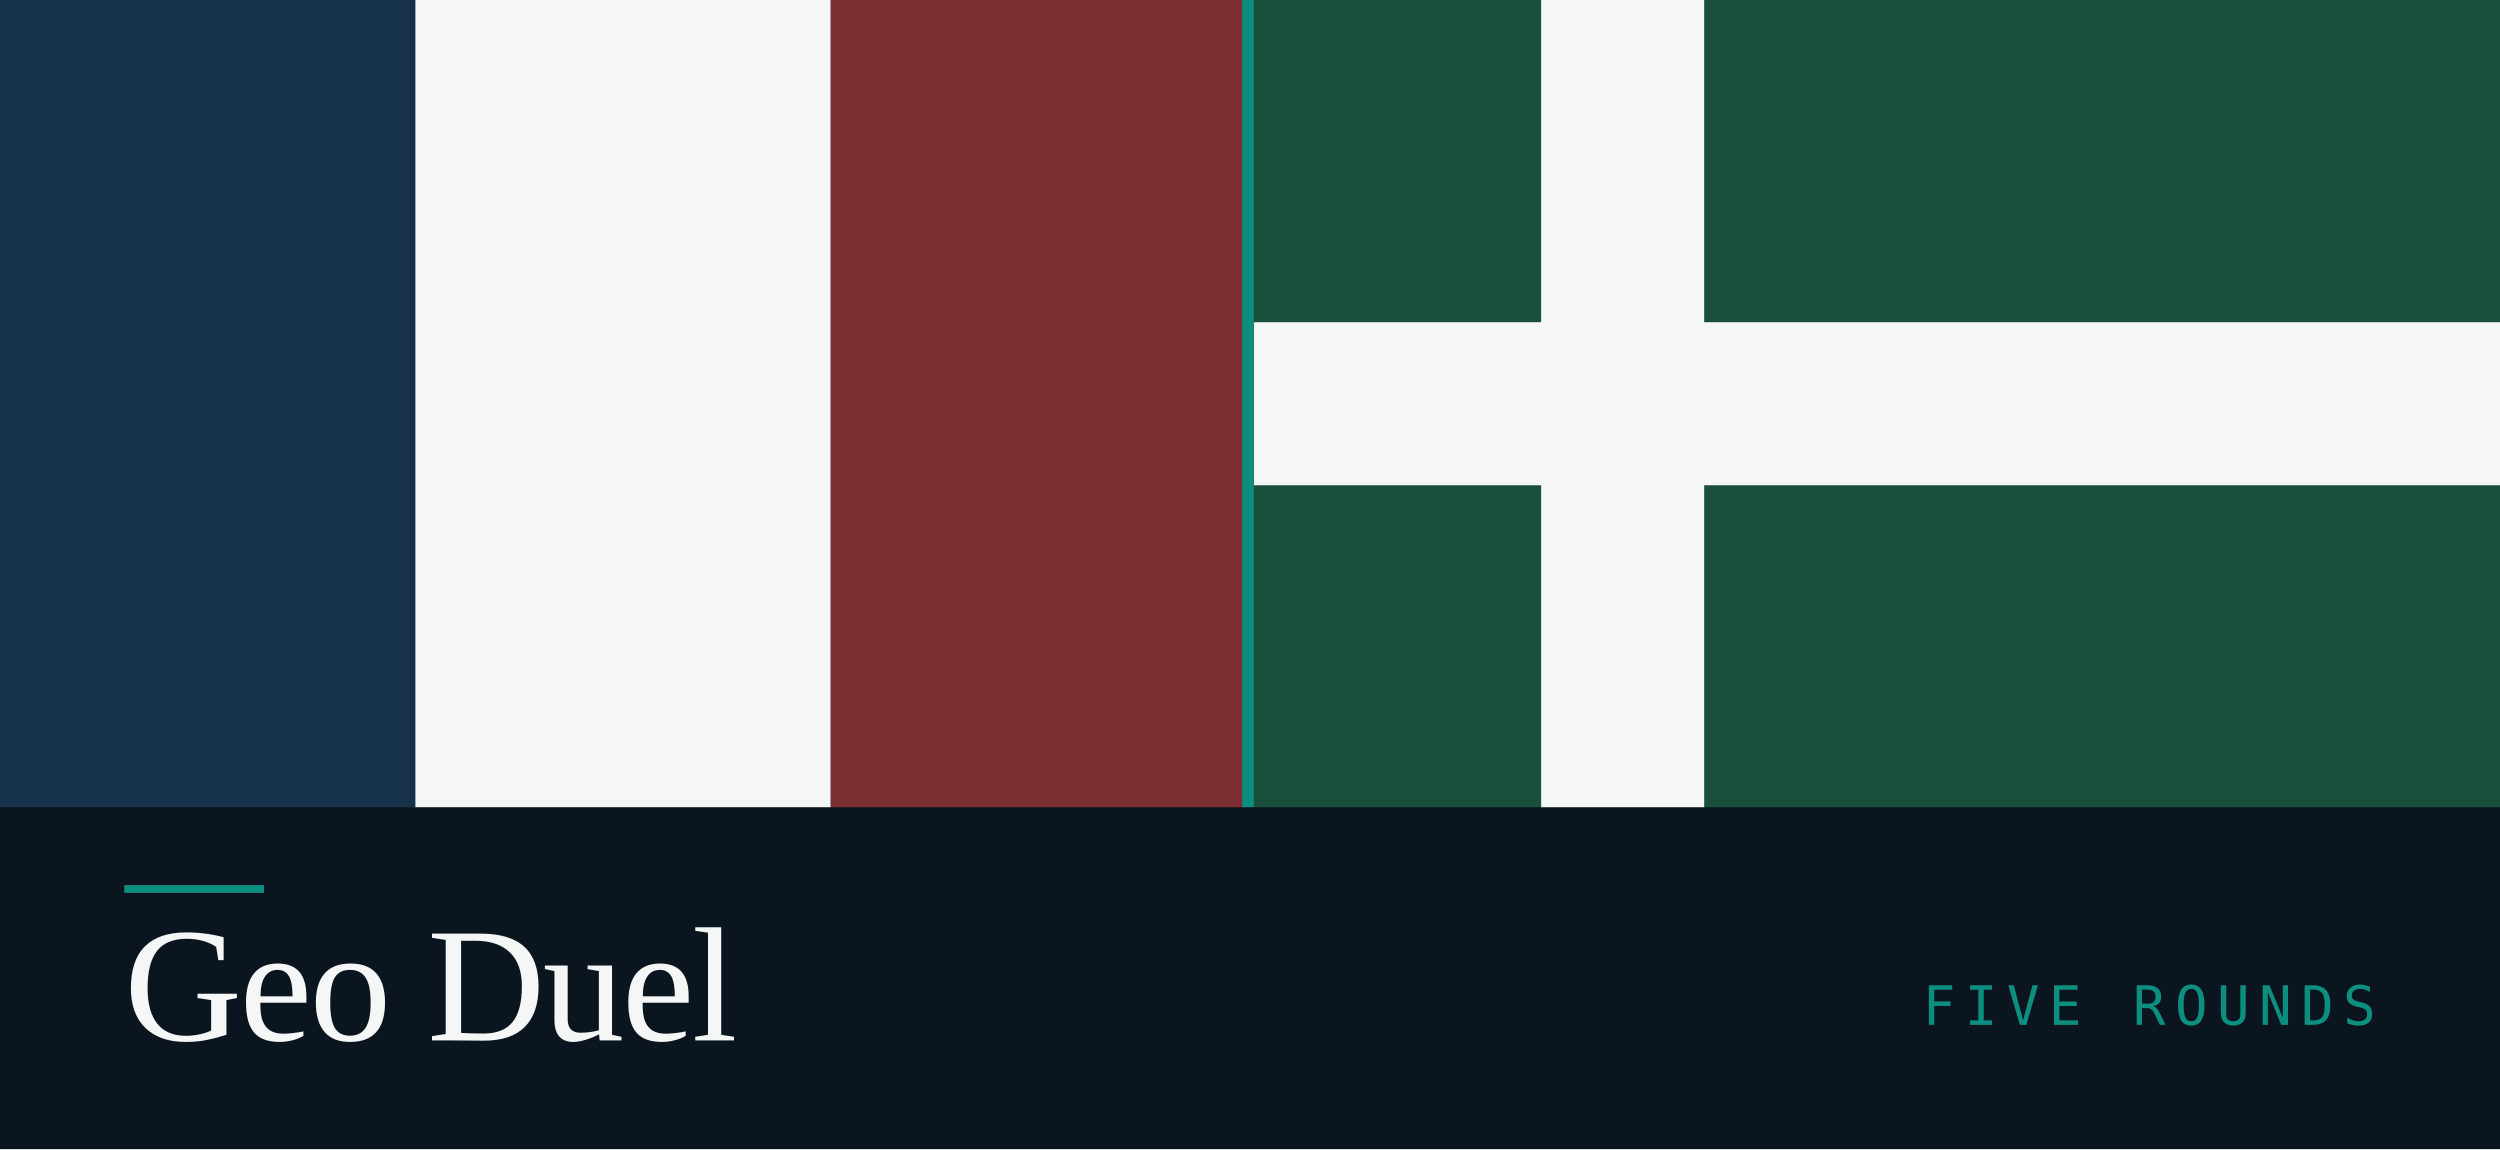
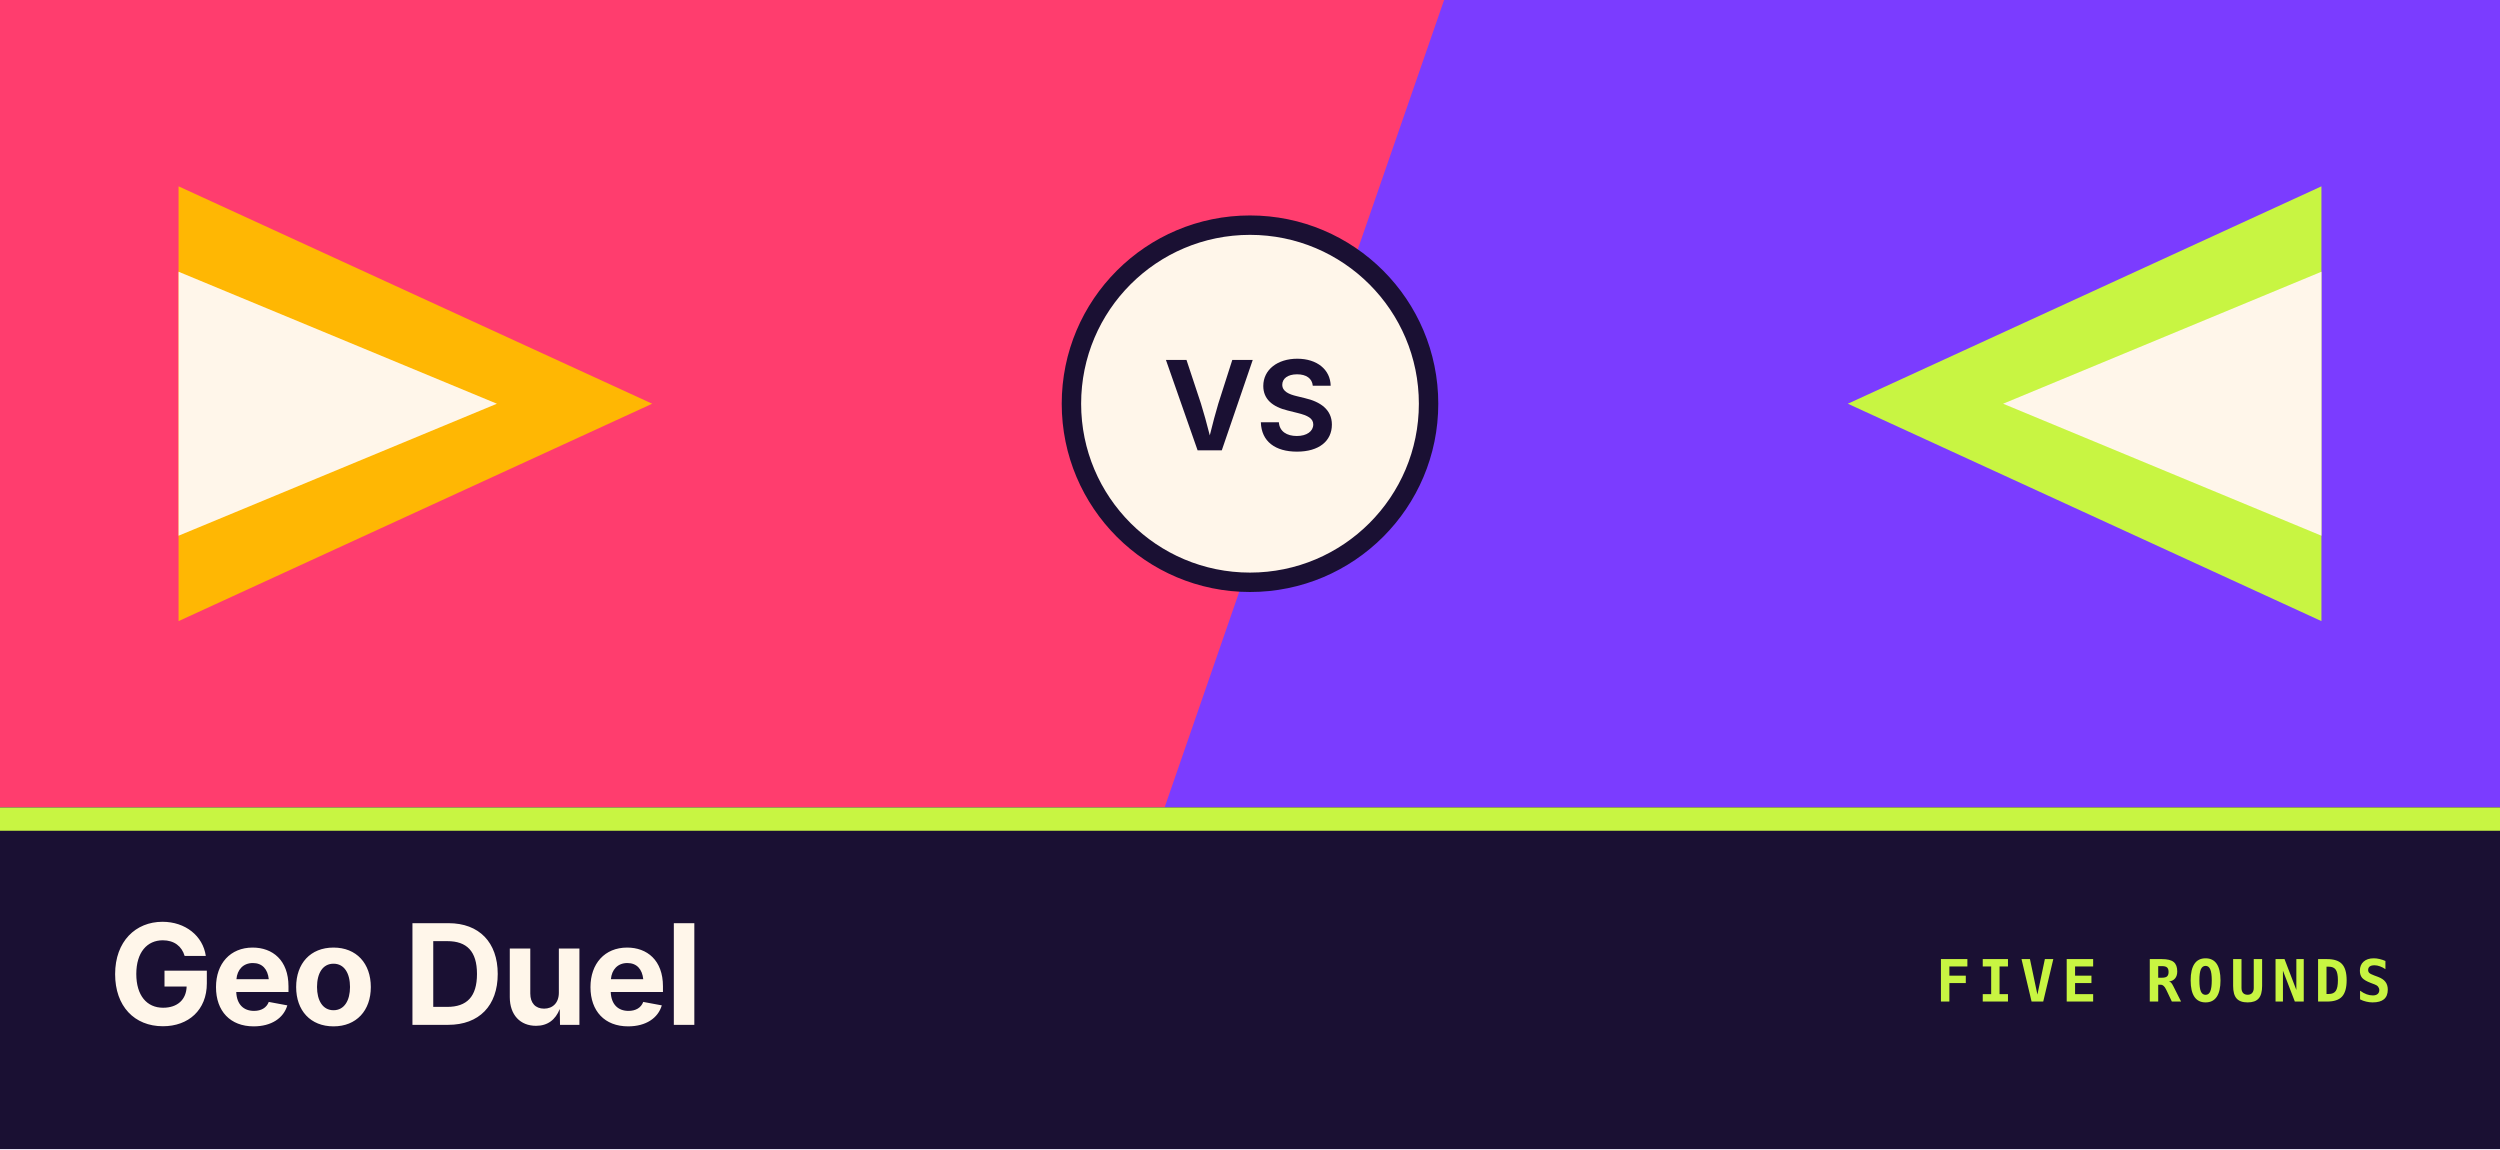
<svg xmlns="http://www.w3.org/2000/svg" viewBox="0 0 644 296" width="644" height="296" role="img" aria-label="Geo Duel">
-   <rect width="644" height="296" fill="#0B1520" />
-   <g>
-     <rect x="0" y="0" width="107" height="208" fill="#16324A" />
-     <rect x="107" y="0" width="107" height="208" fill="#F4F7F6" />
-     <rect x="214" y="0" width="107" height="208" fill="#7C2E32" />
-     <rect x="323" y="0" width="321" height="208" fill="#1A4F3C" />
-     <rect x="397" y="0" width="42" height="208" fill="#F4F7F6" />
-     <rect x="323" y="83" width="321" height="42" fill="#F4F7F6" />
-   </g>
-   <line x1="321.5" y1="0" x2="321.5" y2="208" stroke="#0C8F7F" stroke-width="3" />
-   <rect x="0" y="208" width="644" height="88" fill="#0B1520" />
-   <rect x="32" y="228" width="36" height="2" fill="#0C8F7F" />
-   <text x="32" y="268" font-family="Georgia, 'Liberation Serif', 'Times New Roman', 'Noto Serif', serif" font-size="42" font-weight="400" fill="#F4F7F6" letter-spacing="-0.6">Geo Duel</text>
-   <text x="612" y="264" text-anchor="end" font-family="'JetBrains Mono', ui-monospace, Menlo, Consolas, monospace" font-size="14" font-weight="500" fill="#0C8F7F" letter-spacing="2.4">FIVE ROUNDS</text>
+   <rect width="644" height="296" fill="#7B3CFF" />
+   <polygon points="0,0 372,0 300,208 0,208" fill="#FF3D6E" />
+   <polygon points="46,48 168,104 46,160" fill="#FFB703" />
+   <polygon points="46,70 128,104 46,138" fill="#FFF6EA" />
+   <polygon points="598,48 476,104 598,160" fill="#C8F542" />
+   <polygon points="598,70 516,104 598,138" fill="#FFF6EA" />
+   <circle cx="322" cy="104" r="46" fill="#FFF6EA" stroke="#1A1033" stroke-width="5" />
+   <text x="322" y="116" text-anchor="middle" font-family="Inter, system-ui, -apple-system, 'Segoe UI', sans-serif" font-size="32" font-weight="700" fill="#1A1033" letter-spacing="0" opacity="1">VS</text>
+   <rect x="0" y="208" width="644" height="88" fill="#1A1033" />
+   <rect x="0" y="208" width="644" height="6" fill="#C8F542" />
+   <text x="28" y="264" font-family="Inter, system-ui, -apple-system, 'Segoe UI', sans-serif" font-size="36" font-weight="700" fill="#FFF6EA" letter-spacing="-0.8">Geo Duel</text>
+   <text x="616" y="258" text-anchor="end" font-family="'JetBrains Mono', ui-monospace, Menlo, Consolas, monospace" font-size="15" font-weight="600" fill="#C8F542" letter-spacing="1.8">FIVE ROUNDS</text>
</svg>
